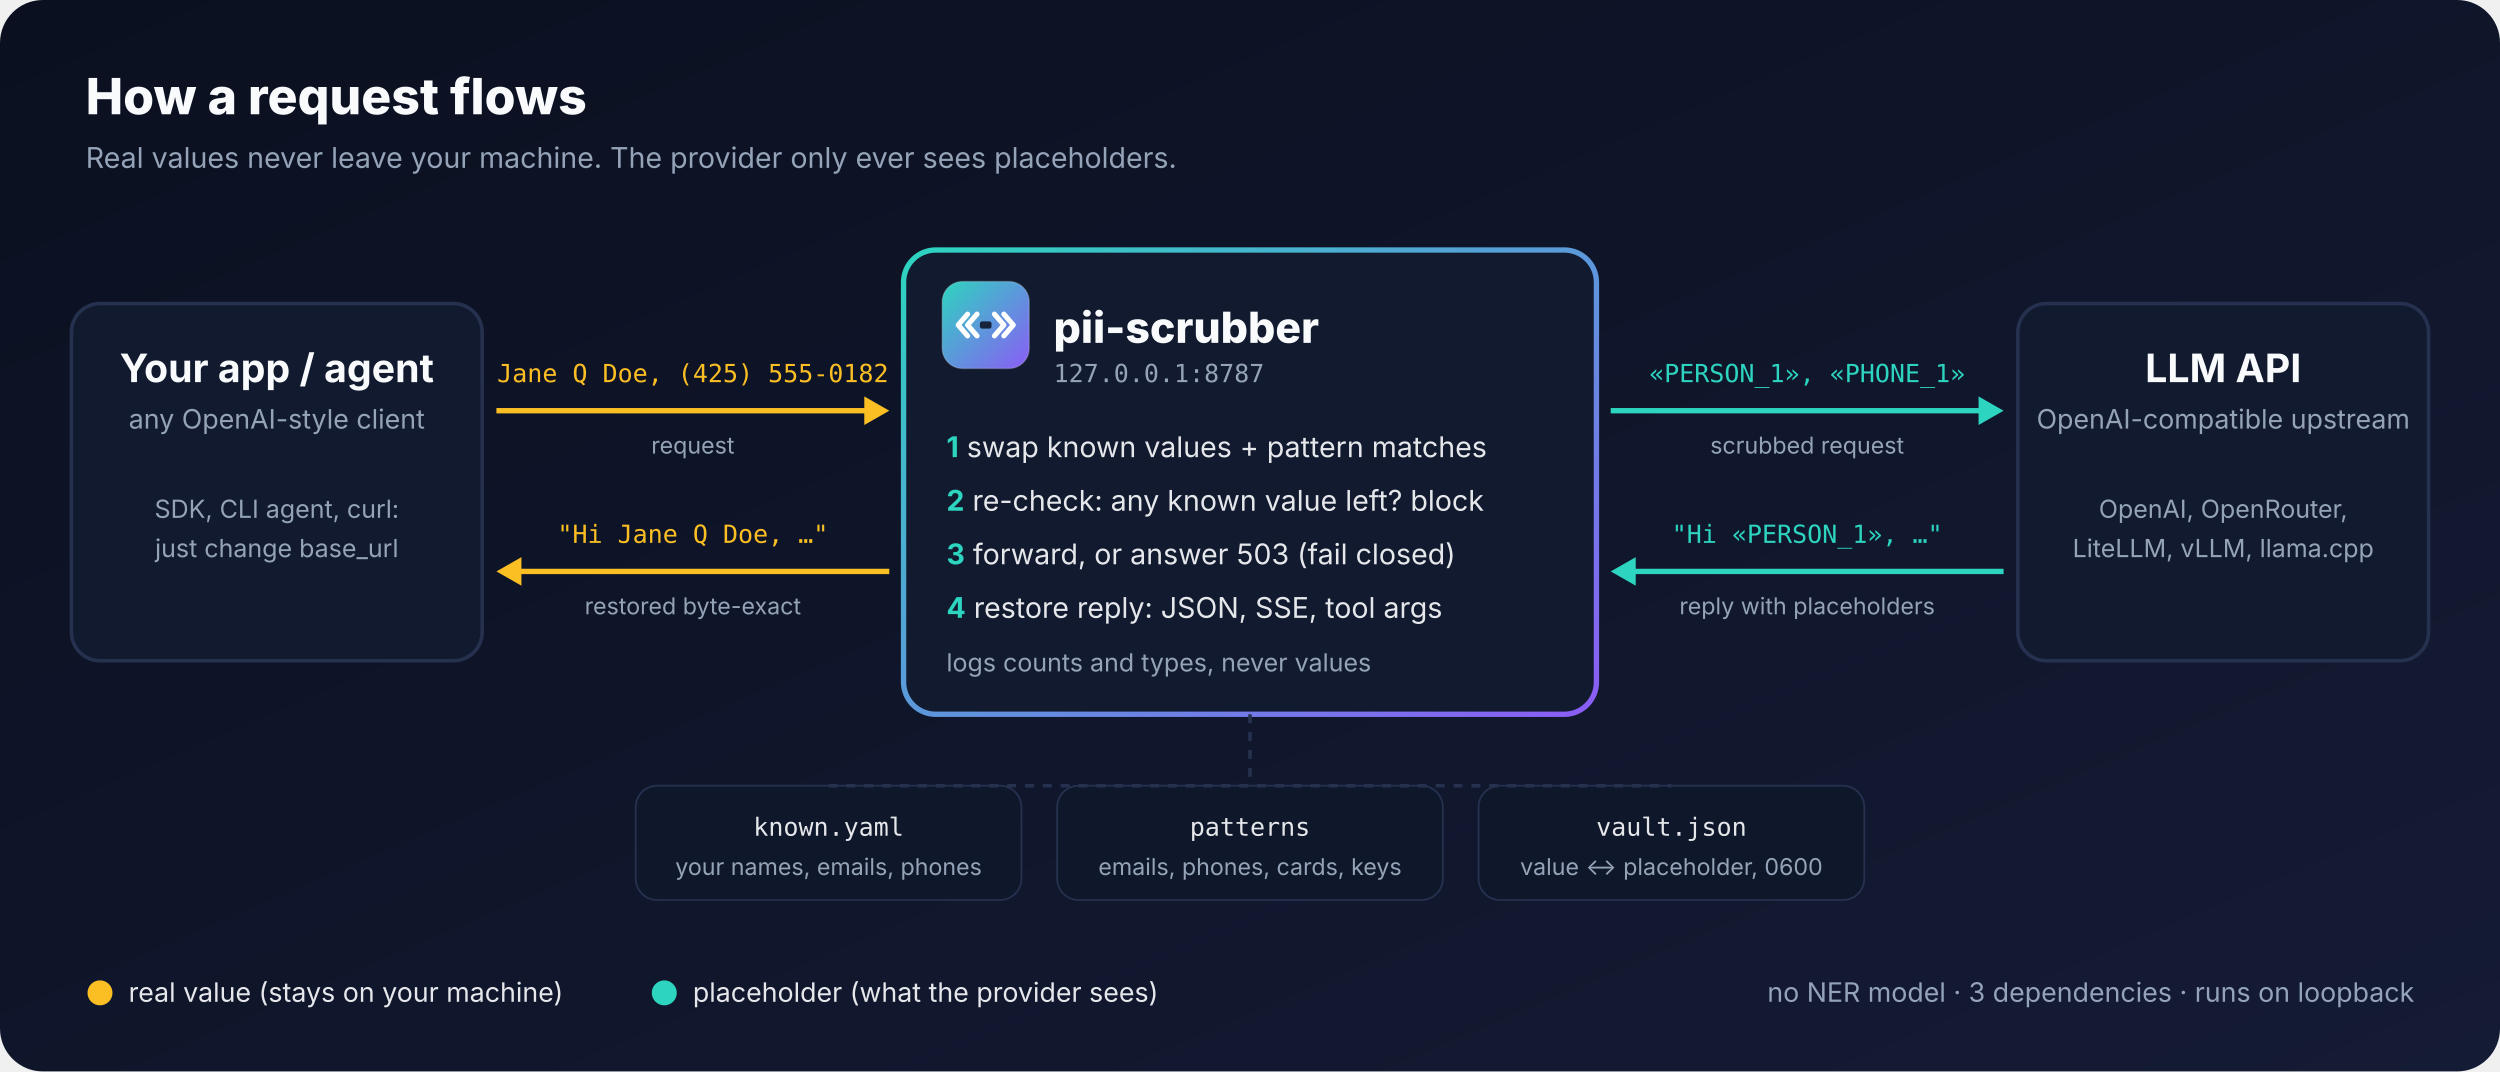
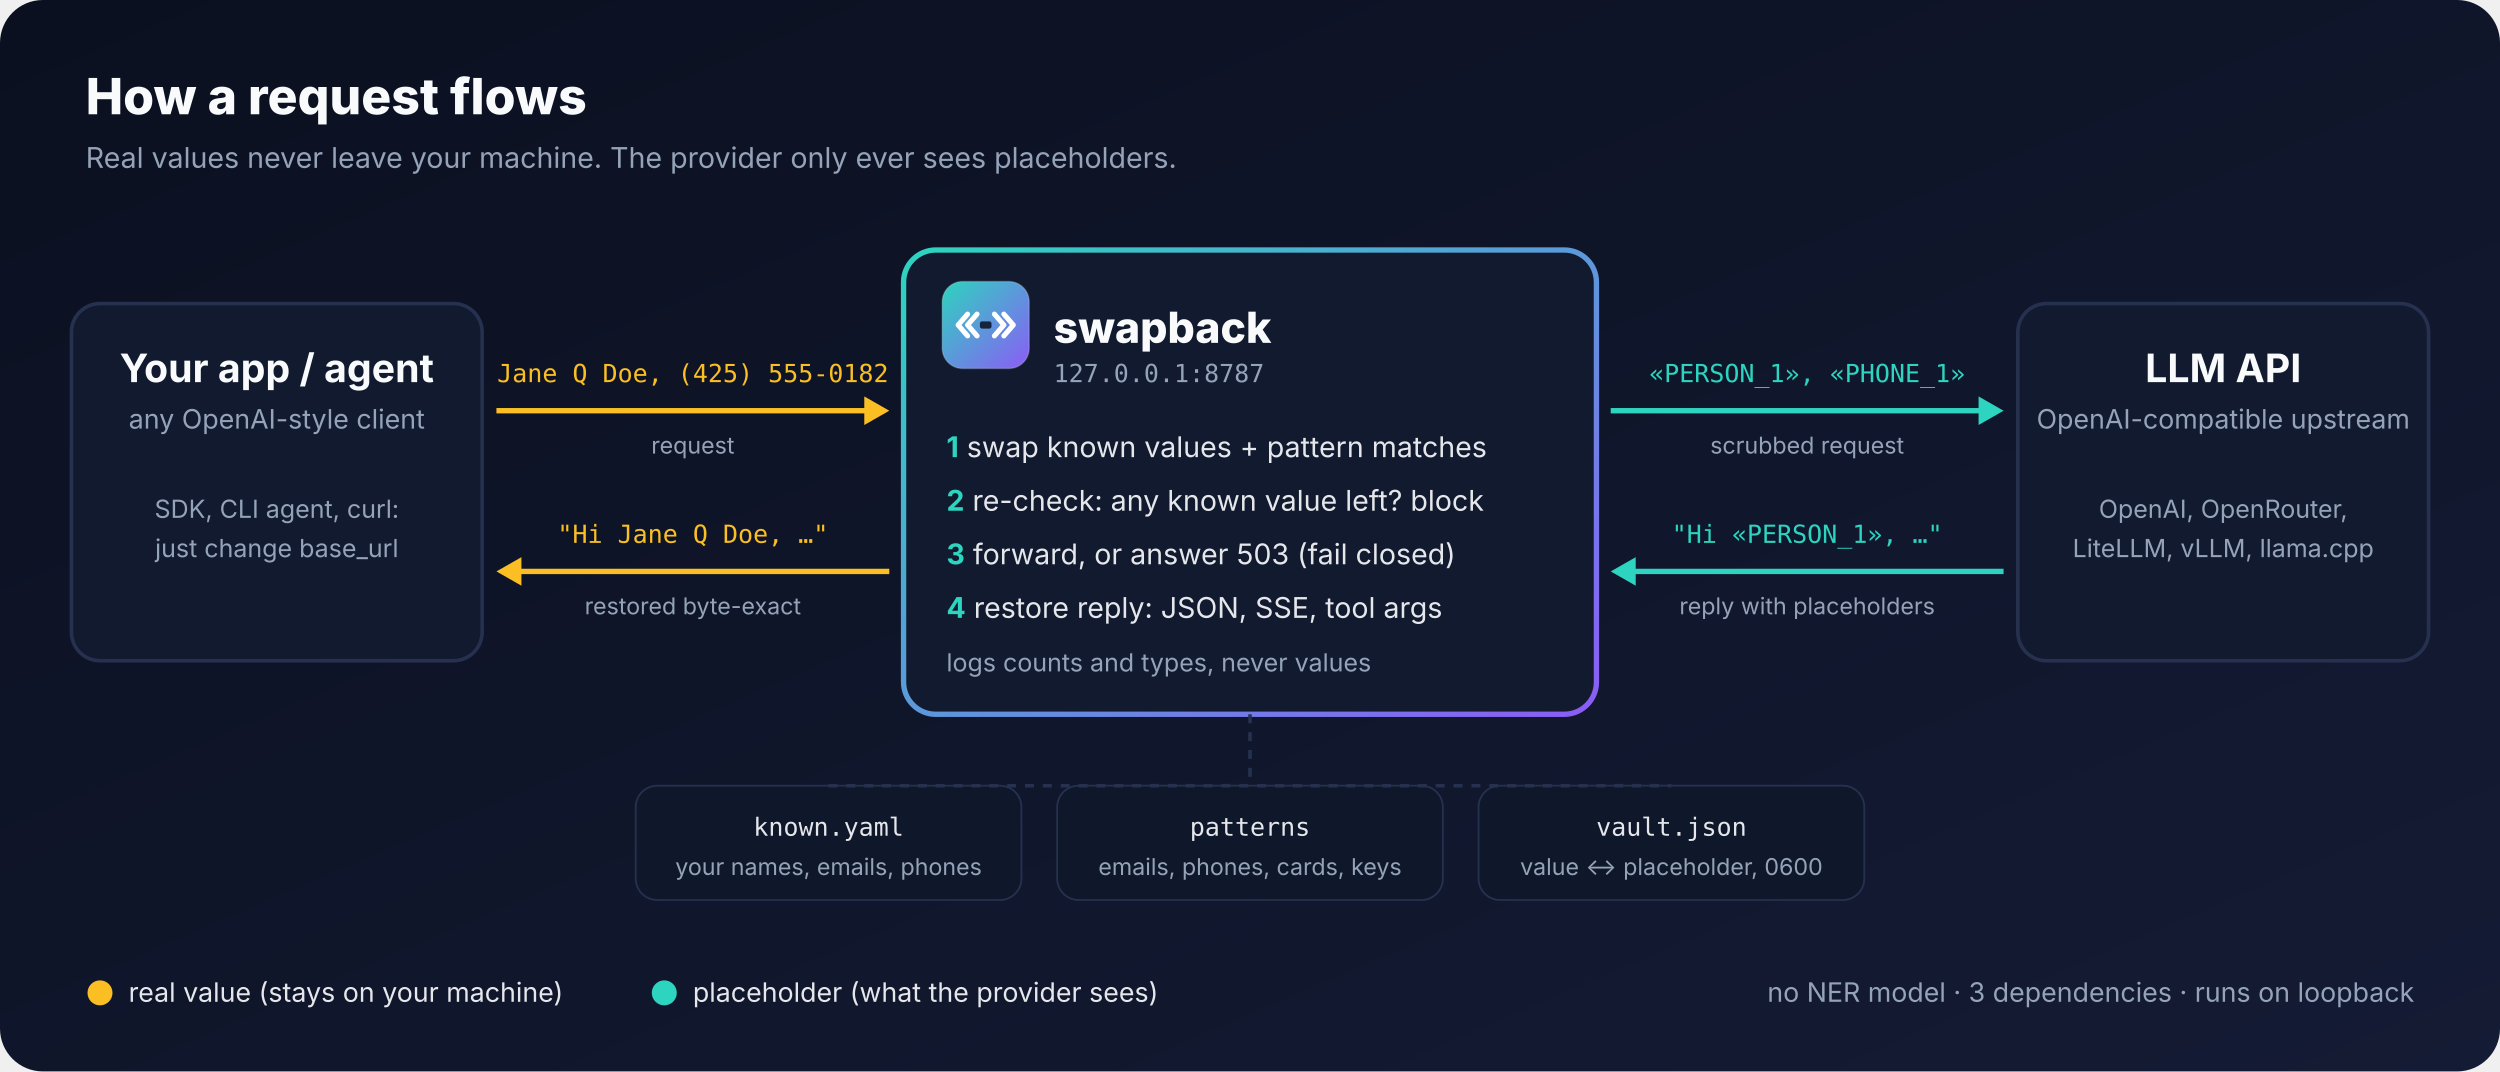
- <svg xmlns="http://www.w3.org/2000/svg" width="1400" height="600" viewBox="0 0 1400 600" role="img" aria-label="Architecture: your app or agent sends requests through pii-scrubber, which swaps personal values for placeholders before the LLM API and restores them in the reply">
+ <svg xmlns="http://www.w3.org/2000/svg" width="1400" height="600" viewBox="0 0 1400 600" role="img" aria-label="Architecture: your app or agent sends requests through swapback, which swaps personal values for placeholders before the LLM API and restores them in the reply">
  <defs>
    <linearGradient id="g" x1="0" y1="0" x2="1" y2="1">
      <stop offset="0" stop-color="#2DD4BF" />
      <stop offset="1" stop-color="#8B5CF6" />
    </linearGradient>
    <linearGradient id="bg" x1="0" y1="0" x2="1" y2="1">
      <stop offset="0" stop-color="#0B1020" />
      <stop offset="1" stop-color="#141B34" />
    </linearGradient>
  </defs>
  <rect width="1400" height="600" rx="24" fill="url(#bg)" />
  <text x="48" y="64" font-family="Inter, 'Segoe UI', Helvetica, Arial, sans-serif" font-size="28" font-weight="800" fill="#F8FAFC">How a request flows</text>
  <text x="48" y="94" font-family="Inter, 'Segoe UI', Helvetica, Arial, sans-serif" font-size="16" fill="#94A3B8">Real values never leave your machine. The provider only ever sees placeholders.</text>
  <rect x="40" y="170" width="230" height="200" rx="16" fill="#111A2E" stroke="#26314F" stroke-width="2" />
  <text x="155.0" y="214" text-anchor="middle" font-family="Inter, 'Segoe UI', Helvetica, Arial, sans-serif" font-size="22" font-weight="700" fill="#F8FAFC">Your app / agent</text>
  <text x="155.0" y="240" text-anchor="middle" font-family="Inter, 'Segoe UI', Helvetica, Arial, sans-serif" font-size="15" fill="#94A3B8">any OpenAI-style client</text>
  <text x="155" y="290" text-anchor="middle" font-family="Inter, 'Segoe UI', Helvetica, Arial, sans-serif" font-size="14" fill="#94A3B8">SDK, CLI agent, curl:</text>
  <text x="155" y="312" text-anchor="middle" font-family="Inter, 'Segoe UI', Helvetica, Arial, sans-serif" font-size="14" fill="#94A3B8">just change base_url</text>
  <rect x="506" y="140" width="388" height="260" rx="18" fill="#111A2E" stroke="url(#g)" stroke-width="3" />
  <g transform="translate(526,156) scale(0.203125)">
    <rect x="8" y="8" width="240" height="240" rx="56" fill="url(#g)" />
    <rect x="8" y="8" width="240" height="240" rx="56" fill="none" stroke="#ffffff" stroke-opacity="0.18" stroke-width="4" />
    <g fill="none" stroke="#ffffff" stroke-width="14" stroke-linecap="round" stroke-linejoin="round">
      <polyline points="78,98 52,128 78,158" />
      <polyline points="104,98 78,128 104,158" />
      <polyline points="152,98 178,128 152,158" />
      <polyline points="178,98 204,128 178,158" />
    </g>
    <rect x="112" y="118" width="32" height="20" rx="6" fill="#0B1020" fill-opacity="0.85" />
  </g>
-   <text x="590" y="192" font-family="Inter, 'Segoe UI', Helvetica, Arial, sans-serif" font-size="24" font-weight="800" fill="#F8FAFC">pii-scrubber</text>
+   <text x="590" y="192" font-family="Inter, 'Segoe UI', Helvetica, Arial, sans-serif" font-size="24" font-weight="800" fill="#F8FAFC">swapback</text>
  <text x="590" y="214" font-family="'JetBrains Mono', 'DejaVu Sans Mono', Menlo, Consolas, monospace" font-size="14" fill="#94A3B8">127.0.0.1:8787</text>
  <g font-family="Inter, 'Segoe UI', Helvetica, Arial, sans-serif" font-size="16" fill="#E5E7EB">
    <text x="530" y="256">
      <tspan fill="#2DD4BF" font-weight="700">1</tspan>  swap known values + pattern matches</text>
    <text x="530" y="286">
      <tspan fill="#2DD4BF" font-weight="700">2</tspan>  re-check: any known value left? block</text>
    <text x="530" y="316">
      <tspan fill="#2DD4BF" font-weight="700">3</tspan>  forward, or answer 503 (fail closed)</text>
    <text x="530" y="346">
      <tspan fill="#2DD4BF" font-weight="700">4</tspan>  restore reply: JSON, SSE, tool args</text>
    <text x="530" y="376" fill="#94A3B8" font-size="14">logs counts and types, never values</text>
  </g>
  <rect x="1130" y="170" width="230" height="200" rx="16" fill="#111A2E" stroke="#26314F" stroke-width="2" />
  <text x="1245.0" y="214" text-anchor="middle" font-family="Inter, 'Segoe UI', Helvetica, Arial, sans-serif" font-size="22" font-weight="700" fill="#F8FAFC">LLM API</text>
  <text x="1245.0" y="240" text-anchor="middle" font-family="Inter, 'Segoe UI', Helvetica, Arial, sans-serif" font-size="15" fill="#94A3B8">OpenAI-compatible upstream</text>
  <text x="1245" y="290" text-anchor="middle" font-family="Inter, 'Segoe UI', Helvetica, Arial, sans-serif" font-size="14" fill="#94A3B8">OpenAI, OpenRouter,</text>
  <text x="1245" y="312" text-anchor="middle" font-family="Inter, 'Segoe UI', Helvetica, Arial, sans-serif" font-size="14" fill="#94A3B8">LiteLLM, vLLM, llama.cpp</text>
  <line x1="278" y1="230" x2="486" y2="230" stroke="#FBBF24" stroke-width="3" />
  <polygon points="498,230 484,222 484,238" fill="#FBBF24" />
  <text x="388" y="214" text-anchor="middle" font-family="'JetBrains Mono', 'DejaVu Sans Mono', Menlo, Consolas, monospace" font-size="14" fill="#FBBF24">Jane Q Doe, (425) 555-0182</text>
  <text x="388" y="254" text-anchor="middle" font-family="Inter, 'Segoe UI', Helvetica, Arial, sans-serif" font-size="13" fill="#94A3B8">request</text>
  <line x1="902" y1="230" x2="1110" y2="230" stroke="#2DD4BF" stroke-width="3" />
  <polygon points="1122,230 1108,222 1108,238" fill="#2DD4BF" />
  <text x="1012" y="214" text-anchor="middle" font-family="'JetBrains Mono', 'DejaVu Sans Mono', Menlo, Consolas, monospace" font-size="14" fill="#2DD4BF">«PERSON_1», «PHONE_1»</text>
  <text x="1012" y="254" text-anchor="middle" font-family="Inter, 'Segoe UI', Helvetica, Arial, sans-serif" font-size="13" fill="#94A3B8">scrubbed request</text>
  <line x1="1122" y1="320" x2="914" y2="320" stroke="#2DD4BF" stroke-width="3" />
  <polygon points="902,320 916,312 916,328" fill="#2DD4BF" />
  <text x="1012" y="304" text-anchor="middle" font-family="'JetBrains Mono', 'DejaVu Sans Mono', Menlo, Consolas, monospace" font-size="14" fill="#2DD4BF">"Hi «PERSON_1», …"</text>
  <text x="1012" y="344" text-anchor="middle" font-family="Inter, 'Segoe UI', Helvetica, Arial, sans-serif" font-size="13" fill="#94A3B8">reply with placeholders</text>
  <line x1="498" y1="320" x2="290" y2="320" stroke="#FBBF24" stroke-width="3" />
  <polygon points="278,320 292,312 292,328" fill="#FBBF24" />
  <text x="388" y="304" text-anchor="middle" font-family="'JetBrains Mono', 'DejaVu Sans Mono', Menlo, Consolas, monospace" font-size="14" fill="#FBBF24">"Hi Jane Q Doe, …"</text>
  <text x="388" y="344" text-anchor="middle" font-family="Inter, 'Segoe UI', Helvetica, Arial, sans-serif" font-size="13" fill="#94A3B8">restored byte-exact</text>
  <g font-family="'JetBrains Mono', 'DejaVu Sans Mono', Menlo, Consolas, monospace" font-size="14">
    <line x1="700" y1="400" x2="700" y2="440" stroke="#26314F" stroke-width="2" stroke-dasharray="5 5" />
    <rect x="356" y="440" width="216" height="64" rx="12" fill="#0F172A" stroke="#26314F" />
    <text x="464" y="468" text-anchor="middle" fill="#E5E7EB">known.yaml</text>
    <text x="464" y="490" text-anchor="middle" fill="#94A3B8" font-family="Inter, 'Segoe UI', Helvetica, Arial, sans-serif" font-size="13">your names, emails, phones</text>
    <rect x="592" y="440" width="216" height="64" rx="12" fill="#0F172A" stroke="#26314F" />
    <text x="700" y="468" text-anchor="middle" fill="#E5E7EB">patterns</text>
    <text x="700" y="490" text-anchor="middle" fill="#94A3B8" font-family="Inter, 'Segoe UI', Helvetica, Arial, sans-serif" font-size="13">emails, phones, cards, keys</text>
    <rect x="828" y="440" width="216" height="64" rx="12" fill="#0F172A" stroke="#26314F" />
    <text x="936" y="468" text-anchor="middle" fill="#E5E7EB">vault.json</text>
    <text x="936" y="490" text-anchor="middle" fill="#94A3B8" font-family="Inter, 'Segoe UI', Helvetica, Arial, sans-serif" font-size="13">value ↔ placeholder, 0600</text>
    <line x1="464" y1="440" x2="936" y2="440" stroke="#26314F" stroke-width="2" stroke-dasharray="5 5" />
  </g>
  <g font-family="Inter, 'Segoe UI', Helvetica, Arial, sans-serif" font-size="15">
    <circle cx="56" cy="556" r="7" fill="#FBBF24" />
    <text x="72" y="561" fill="#E5E7EB">real value (stays on your machine)</text>
    <circle cx="372" cy="556" r="7" fill="#2DD4BF" />
    <text x="388" y="561" fill="#E5E7EB">placeholder (what the provider sees)</text>
    <text x="1352" y="561" text-anchor="end" fill="#94A3B8">no NER model · 3 dependencies · runs on loopback</text>
  </g>
</svg>
